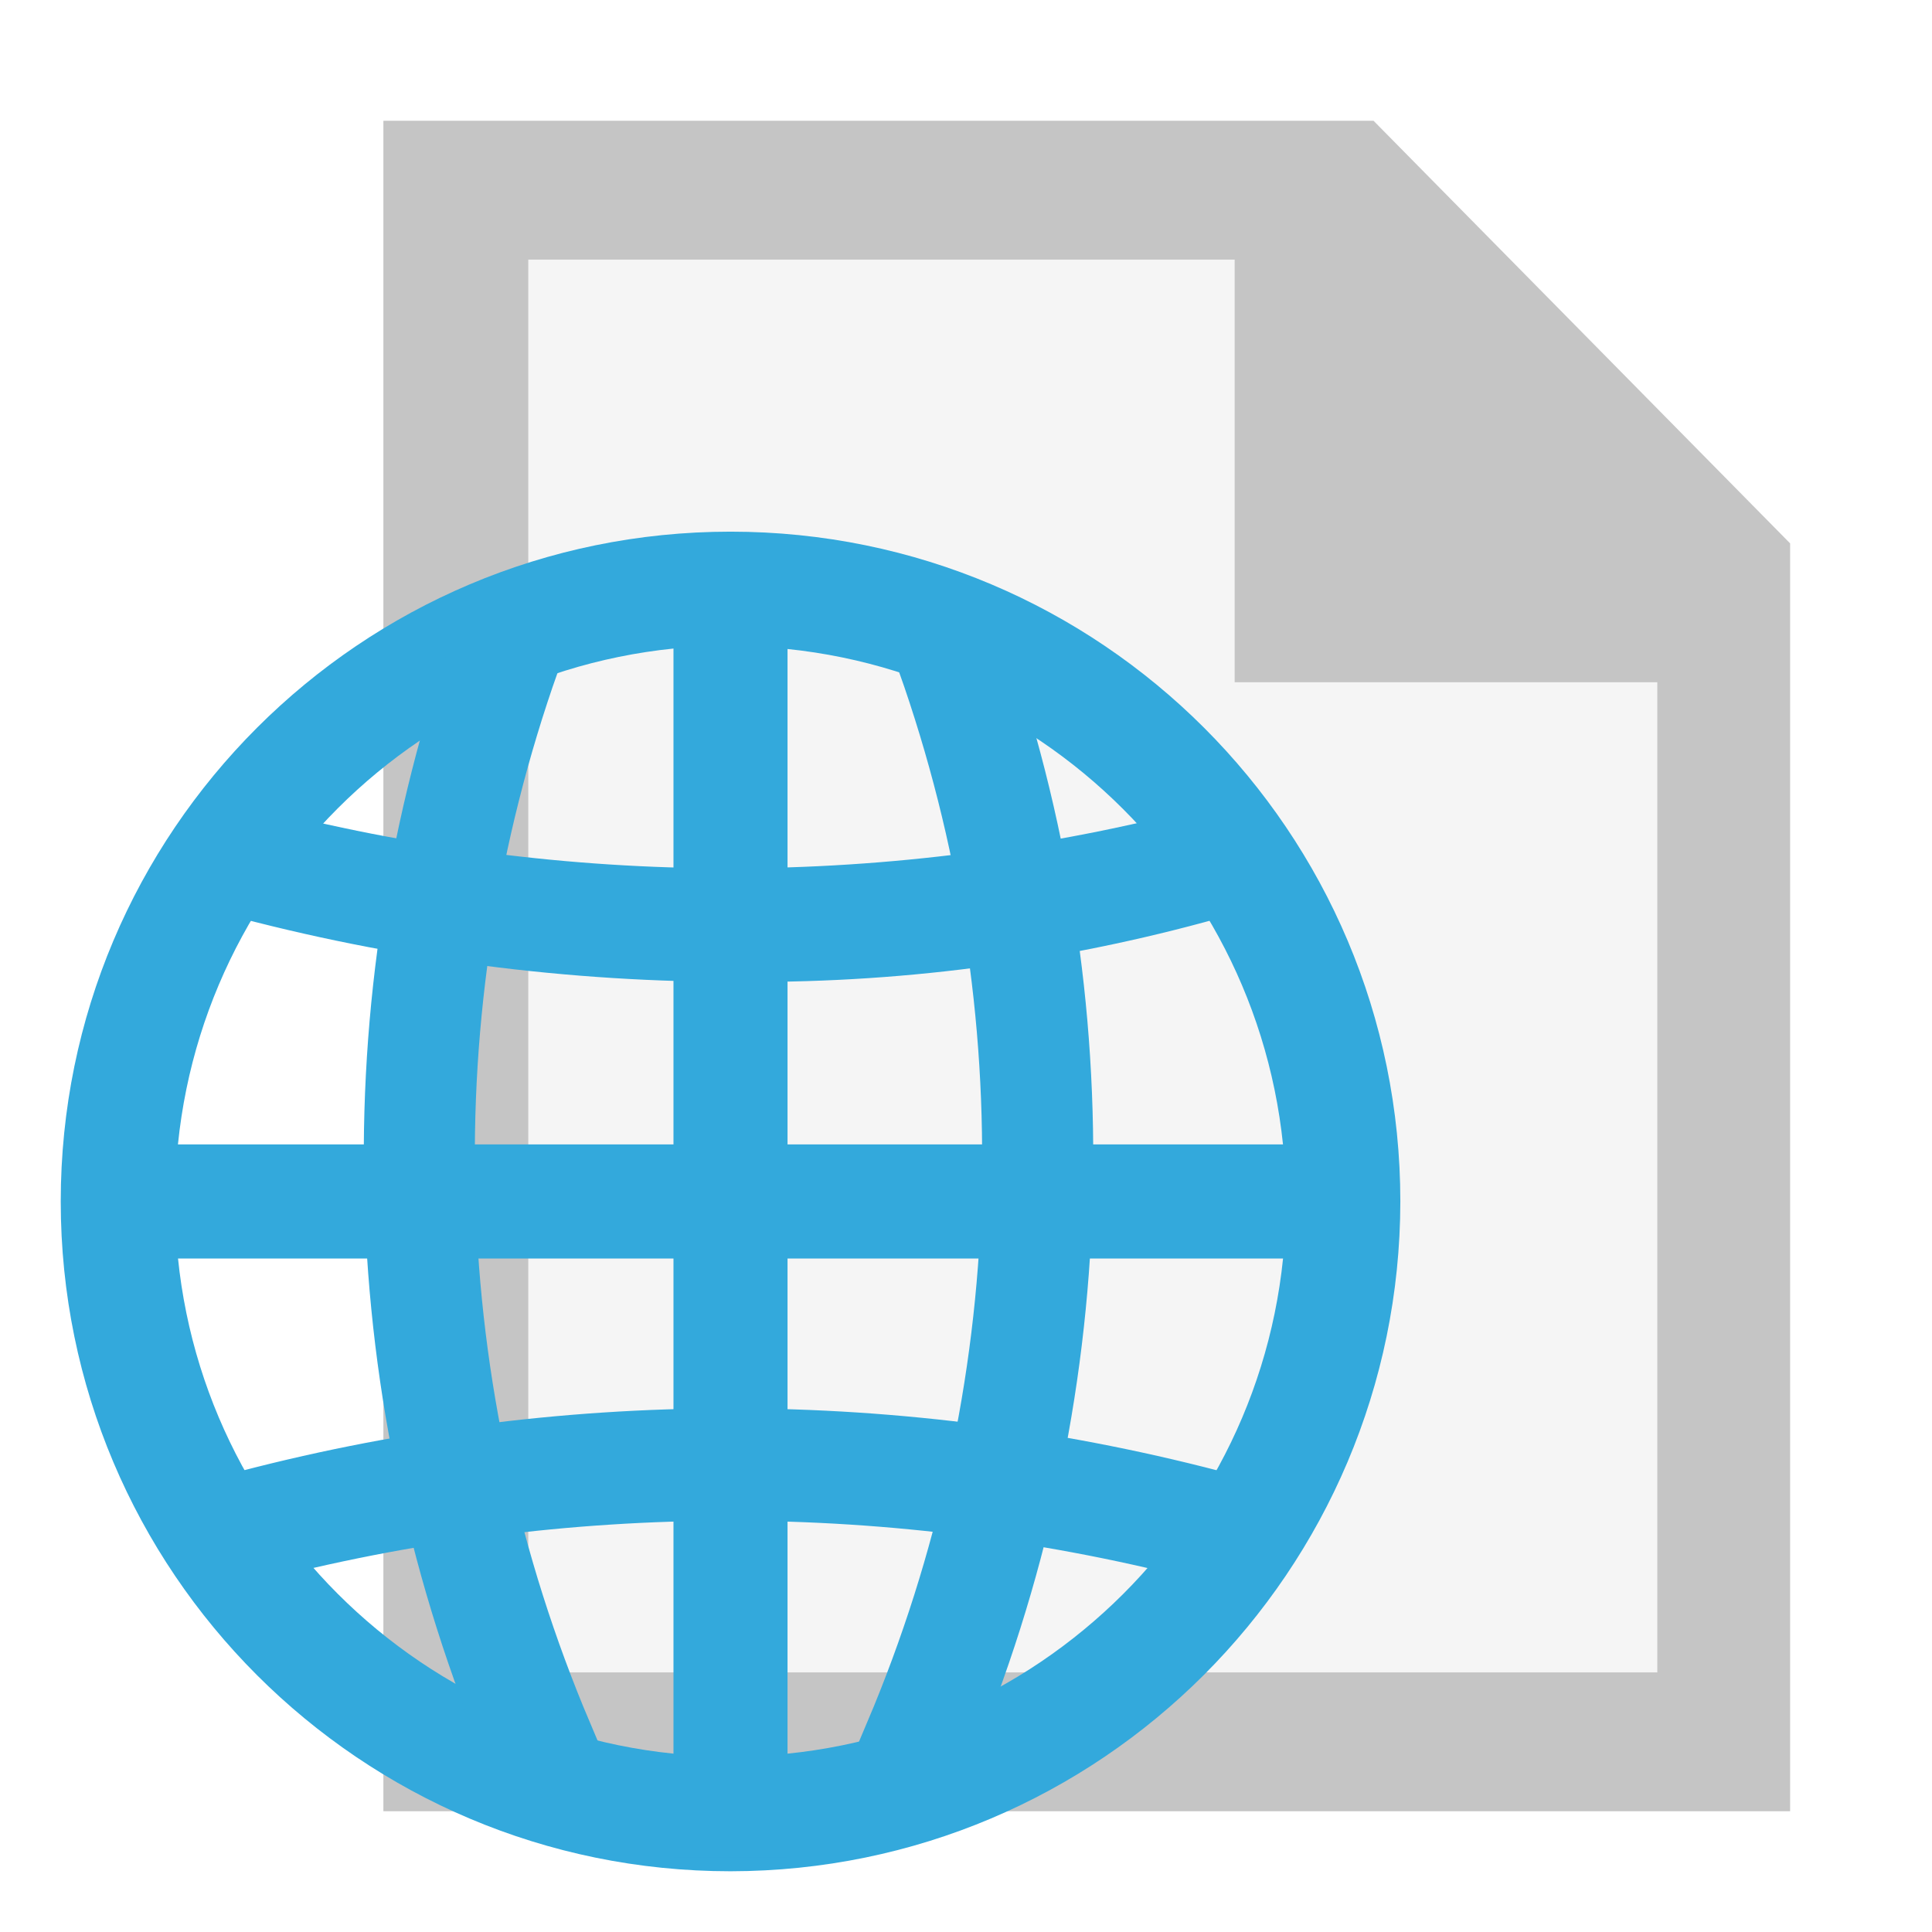
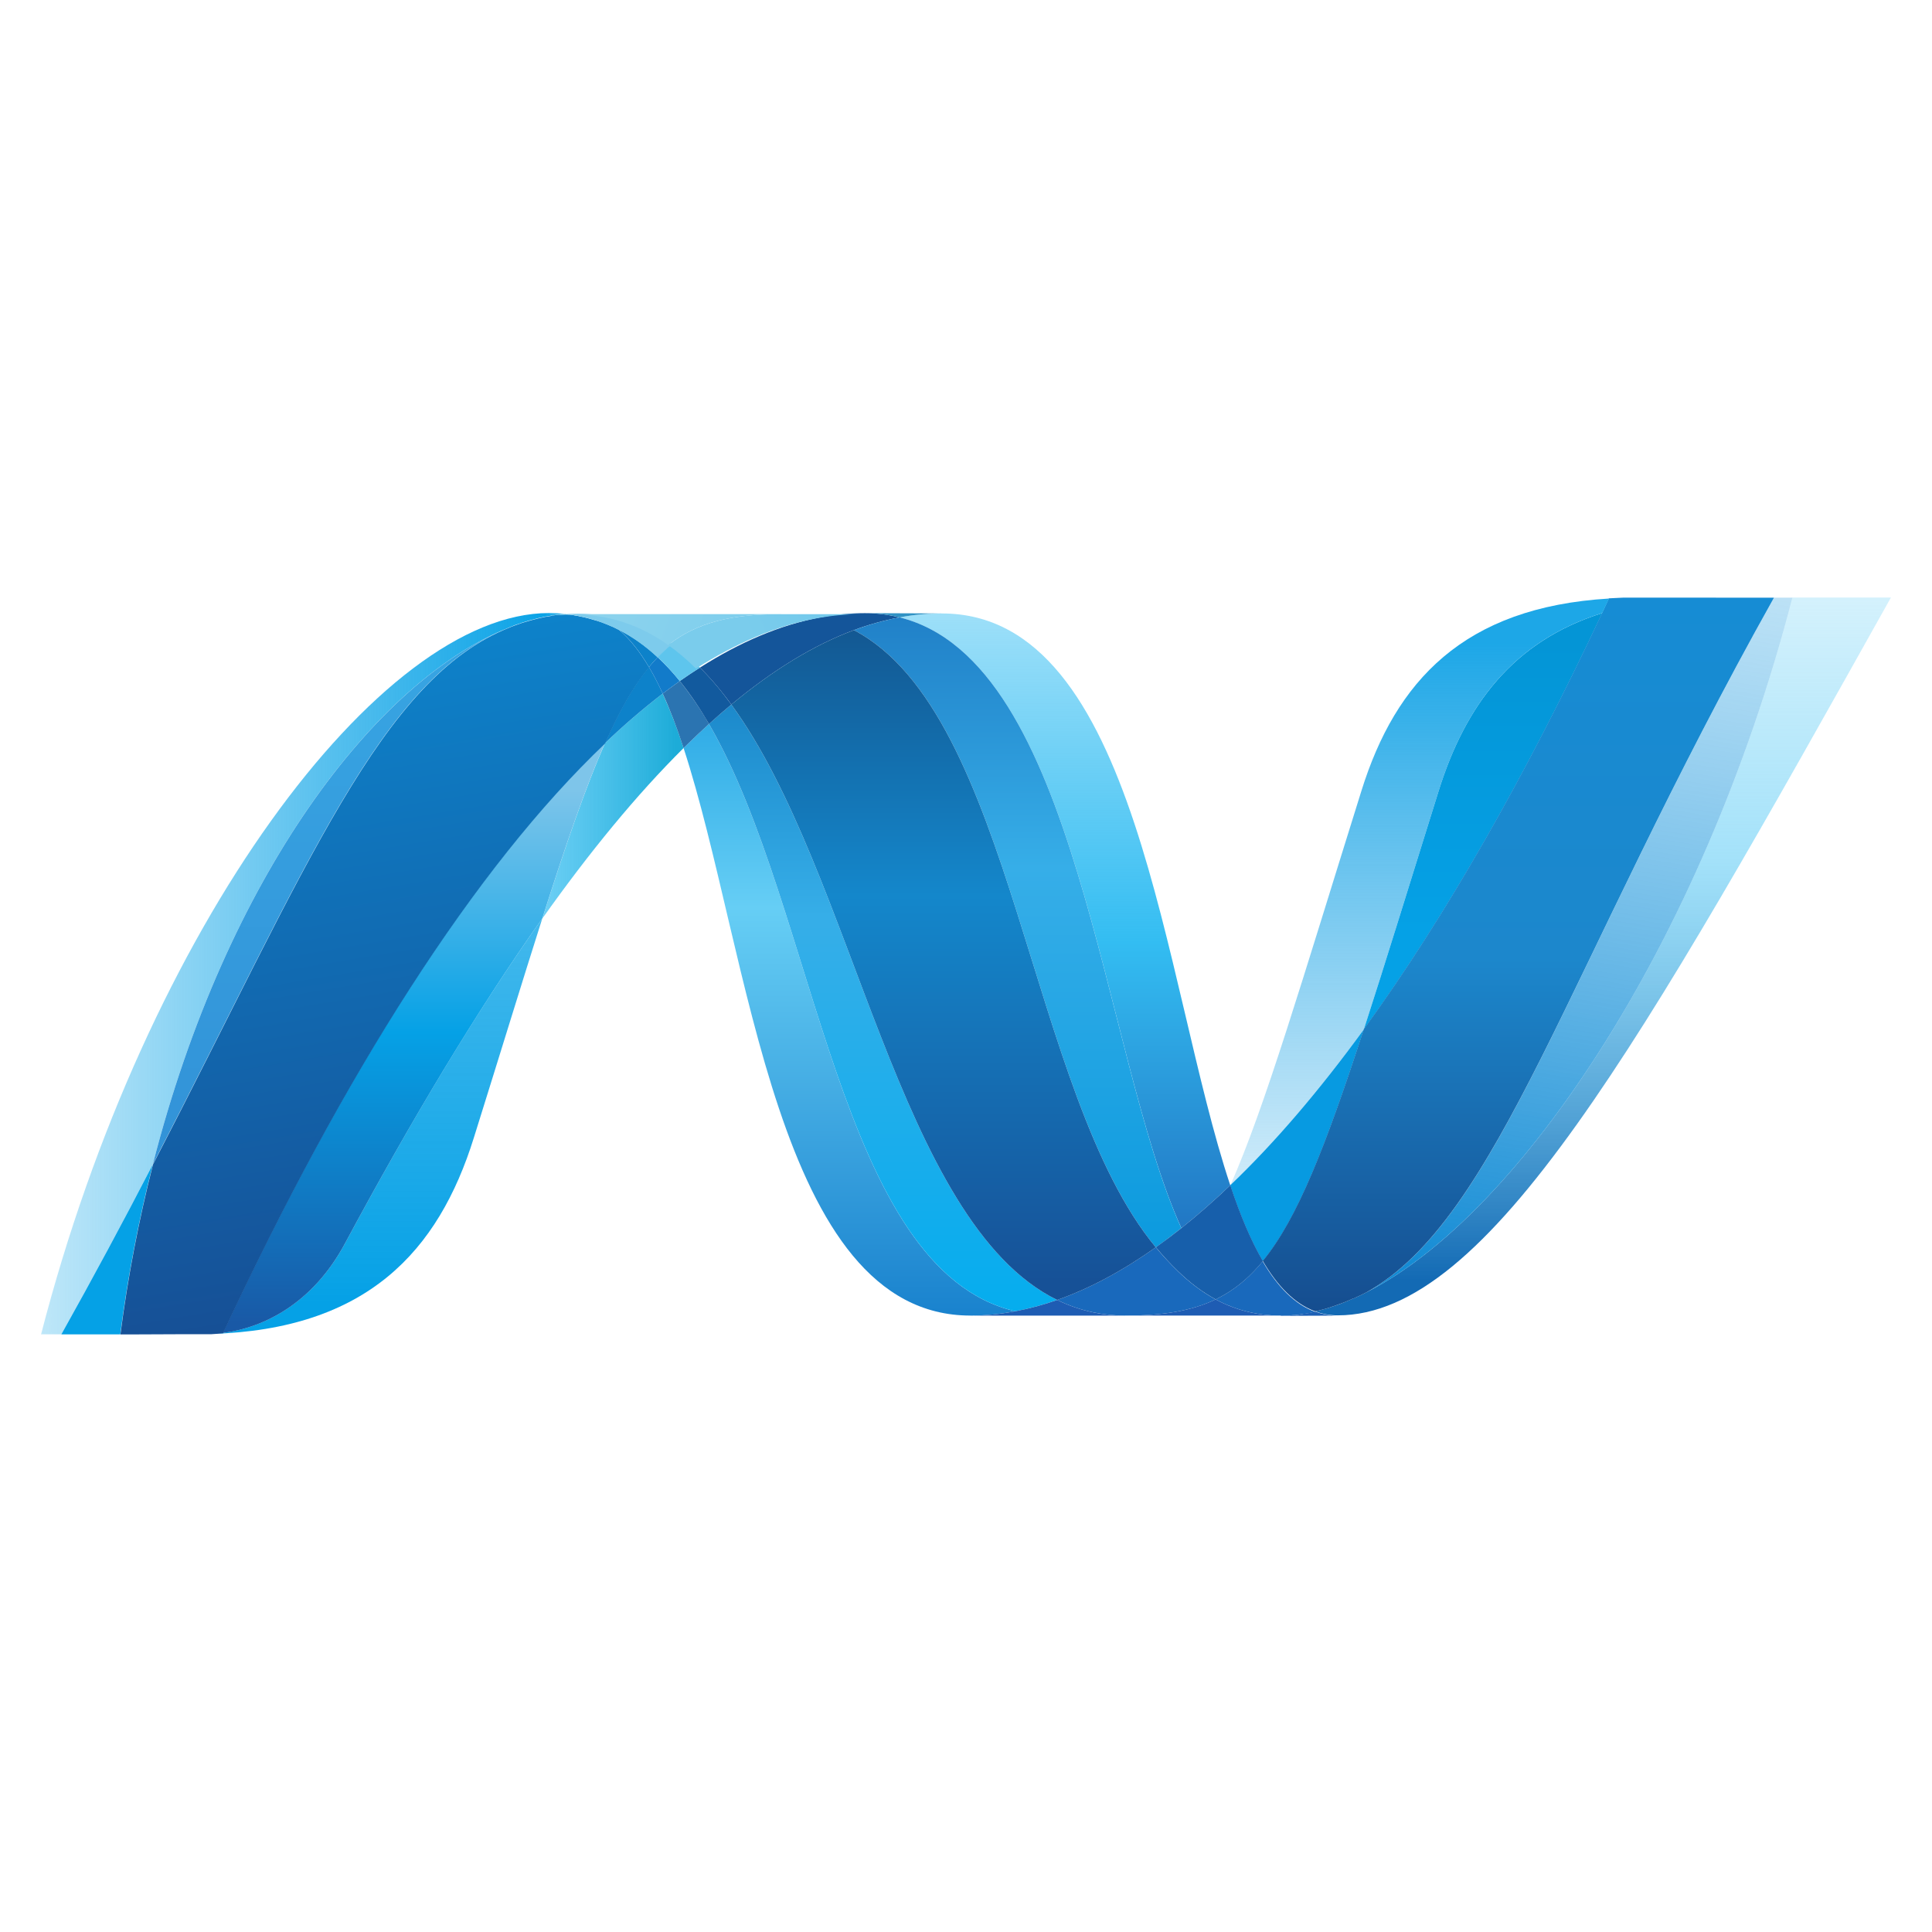
- <svg xmlns="http://www.w3.org/2000/svg" width="800px" height="800px" viewBox="0 0 32 32">
-   <polygon points="22.75 2 6.35 2 6.35 30 29.65 30 29.65 9 22.75 2" style="fill:#c5c5c5" />
-   <polygon points="27.35 27.7 8.75 27.7 8.75 4.3 20.45 4.3 20.45 11.3 27.45 11.3 27.45 27.7 27.35 27.7" style="fill:#f5f5f5" />
-   <path d="M12.1,30.994A11.094,11.094,0,1,1,23.194,19.9,11.106,11.106,0,0,1,12.1,30.994Zm0-20.3A9.2,9.2,0,1,0,21.3,19.9,9.216,9.216,0,0,0,12.1,10.7Z" style="fill:#33a9dc" />
-   <rect x="2.099" y="19.455" width="20.003" height="0.89" style="fill:#33a9dc;stroke:#33a9dc;stroke-miterlimit:10" />
-   <path d="M12.325,15.763a31.93,31.93,0,0,1-8.484-1.11l.242-.807a31.374,31.374,0,0,0,15.992,0l.239.807A28.076,28.076,0,0,1,12.325,15.763Z" style="fill:#33a9dc;stroke:#33a9dc;stroke-miterlimit:10" />
-   <path d="M4.1,25.724l-.239-.807a31.652,31.652,0,0,1,16.472,0l-.242.807A31.38,31.38,0,0,0,4.1,25.724Z" style="fill:#33a9dc;stroke:#33a9dc;stroke-miterlimit:10" />
-   <path d="M8.536,29.055A25.438,25.438,0,0,1,8,10.608l.776.331a24.558,24.558,0,0,0,.533,17.783Z" style="fill:#33a9dc;stroke:#33a9dc;stroke-miterlimit:10" />
-   <path d="M15.6,29.055l-.776-.333a24.559,24.559,0,0,0,.531-17.783l.776-.331A25.443,25.443,0,0,1,15.6,29.055Z" style="fill:#33a9dc;stroke:#33a9dc;stroke-miterlimit:10" />
-   <rect x="11.655" y="9.898" width="0.889" height="20.371" style="fill:#33a9dc;stroke:#33a9dc;stroke-miterlimit:10" />
+ <svg xmlns="http://www.w3.org/2000/svg" viewBox="0 0 128 128">
+   <linearGradient id="dot-net-original-a" gradientUnits="userSpaceOnUse" x1="61.631" y1="563.347" x2="62.022" y2="563.347" gradientTransform="matrix(0 149.735 149.735 0 -84296.266 -9188.014)">
+     <stop offset="0" stop-color="#0994DC" />
+     <stop offset=".35" stop-color="#66CEF5" />
+     <stop offset=".35" stop-color="#66CEF5" />
+     <stop offset=".846" stop-color="#127BCA" />
+     <stop offset=".846" stop-color="#127BCA" />
+     <stop offset="1" stop-color="#127BCA" />
+   </linearGradient>
+   <path fill="url(#dot-net-original-a)" d="M45.288 49.559c4.417 13.507 6.09 37.601 19.006 37.601.982 0 1.977-.096 2.974-.286-11.74-2.737-13.132-26.569-20.297-38.912a61.601 61.601 0 00-1.683 1.597" />
+   <linearGradient id="dot-net-original-b" gradientUnits="userSpaceOnUse" x1="61.705" y1="563.34" x2="62.095" y2="563.34" gradientTransform="matrix(0 153.551 153.551 0 -86442.719 -9435.969)">
+     <stop offset="0" stop-color="#0E76BC" />
+     <stop offset=".36" stop-color="#36AEE8" />
+     <stop offset=".36" stop-color="#36AEE8" />
+     <stop offset=".846" stop-color="#00ADEF" />
+     <stop offset=".846" stop-color="#00ADEF" />
+     <stop offset="1" stop-color="#00ADEF" />
+   </linearGradient>
+   <path fill="url(#dot-net-original-b)" d="M46.971 47.962c7.165 12.342 8.557 36.174 20.297 38.912a18.621 18.621 0 002.773-.749C59.502 80.961 56.59 57.819 48.453 46.678c-.492.41-.987.839-1.482 1.284" />
+   <path fill="#14559A" d="M57.294 40.623c-.98 0-1.977.096-2.977.286-2.612.493-5.268 1.618-7.944 3.321.73.722 1.427 1.547 2.081 2.448 2.723-2.259 5.427-3.928 8.12-4.932a18.177 18.177 0 013.029-.842 9.393 9.393 0 00-2.309-.281" />
+   <linearGradient id="dot-net-original-c" gradientUnits="userSpaceOnUse" x1="67.486" y1="564.985" x2="67.876" y2="564.985" gradientTransform="matrix(0 -122.178 -122.178 0 69099.289 8331.043)">
+     <stop offset="0" stop-color="#1C63B7" />
+     <stop offset=".5" stop-color="#33BDF2" />
+     <stop offset="1" stop-color="#33BDF2" stop-opacity=".42" />
+   </linearGradient>
+   <path fill="url(#dot-net-original-c)" d="M78.268 81.366a47.16 47.16 0 003.24-2.84c-4.488-13.443-6.095-37.883-19.101-37.883-.93 0-1.868.087-2.804.26C71.45 43.85 72.968 69.625 78.268 81.366" />
+   <path fill="#3092C4" d="M59.604 40.904a9.355 9.355 0 00-2.311-.282l5.114.019c-.929 0-1.867.086-2.803.263" />
+   <path fill="#1969BC" d="M78.04 84.221a19.441 19.441 0 01-1.466-1.584c-2.188 1.549-4.368 2.724-6.533 3.489.771.376 1.578.656 2.436.829.664.136 1.353.206 2.075.206 2.431 0 4.353-.288 5.987-1.072-.9-.488-1.726-1.118-2.499-1.868" />
+   <linearGradient id="dot-net-original-d" gradientUnits="userSpaceOnUse" x1="61.852" y1="563.281" x2="62.243" y2="563.281" gradientTransform="matrix(0 159.425 159.425 0 -89733.742 -9828.116)">
+     <stop offset="0" stop-color="#166AB8" />
+     <stop offset=".4" stop-color="#36AEE8" />
+     <stop offset=".4" stop-color="#36AEE8" />
+     <stop offset=".846" stop-color="#0798DD" />
+     <stop offset=".846" stop-color="#0798DD" />
+     <stop offset="1" stop-color="#0798DD" />
+   </linearGradient>
+   <path fill="url(#dot-net-original-d)" d="M56.573 41.748c10.611 5.55 11.534 30.684 20.001 40.889.568-.4 1.13-.824 1.691-1.271-5.3-11.741-6.815-37.519-18.66-40.463-1.011.189-2.02.469-3.032.845" />
+   <linearGradient id="dot-net-original-e" gradientUnits="userSpaceOnUse" x1="61.975" y1="563.367" x2="62.366" y2="563.367" gradientTransform="matrix(0 169.528 169.528 0 -95443.742 -10473.372)">
+     <stop offset="0" stop-color="#124379" />
+     <stop offset=".39" stop-color="#1487CB" />
+     <stop offset=".39" stop-color="#1487CB" />
+     <stop offset=".78" stop-color="#165197" />
+     <stop offset=".78" stop-color="#165197" />
+     <stop offset="1" stop-color="#165197" />
+   </linearGradient>
+   <path fill="url(#dot-net-original-e)" d="M48.453 46.678c8.137 11.141 11.049 34.284 21.588 39.448 2.166-.765 4.346-1.939 6.533-3.489-8.467-10.205-9.39-35.338-20.001-40.889-2.693 1.002-5.397 2.671-8.12 4.93" />
+   <linearGradient id="dot-net-original-f" gradientUnits="userSpaceOnUse" x1="1006.454" y1="-1412.08" x2="1008.771" y2="-1412.08" gradientTransform="matrix(4.038 0 0 -4.038 -4028.633 -5649.283)">
+     <stop offset="0" stop-color="#33BDF2" stop-opacity=".698" />
+     <stop offset="1" stop-color="#1DACD8" />
+   </linearGradient>
+   <path fill="url(#dot-net-original-f)" d="M40.083 49.234c-1.275 2.883-2.578 6.674-4.152 11.621 3.131-4.413 6.253-8.214 9.357-11.295a33.873 33.873 0 00-1.382-3.606 46.113 46.113 0 00-3.823 3.28" />
+   <path fill="#2B74B1" d="M45.037 45.121c-.374.268-.751.542-1.13.832.495 1.08.953 2.292 1.38 3.607a66.502 66.502 0 011.684-1.597 22.346 22.346 0 00-1.934-2.842" />
+   <path fill="#125A9E" d="M46.373 44.229c-.445.282-.888.58-1.337.891.695.855 1.333 1.81 1.936 2.844.495-.448.989-.879 1.482-1.287-.654-.9-1.35-1.726-2.081-2.448" />
+   <linearGradient id="dot-net-original-g" gradientUnits="userSpaceOnUse" x1="67.564" y1="565.48" x2="67.954" y2="565.48" gradientTransform="matrix(0 -119.018 -119.018 0 67408.578 8125.832)">
+     <stop offset="0" stop-color="#136AB4" />
+     <stop offset=".6" stop-color="#59CAF5" stop-opacity=".549" />
+     <stop offset="1" stop-color="#59CAF5" stop-opacity=".235" />
+   </linearGradient>
+   <path fill="url(#dot-net-original-g)" d="M118.751 39.594c-6.001 23.144-18.536 41.734-29.044 46.42h-.021l-.567.243-.069.027-.161.062-.072.03-.263.093-.108.038-.131.043-.126.044-.112.038-.224.068-.096.025-.151.041-.103.028-.165.043-.201.044c.475.175.97.264 1.503.264 9.965 0 20.013-17.858 36.638-47.556h-6.528l.001.005z" />
+   <linearGradient id="dot-net-original-h" gradientUnits="userSpaceOnUse" x1="998.231" y1="-1414.829" x2="1006.826" y2="-1414.829" gradientTransform="matrix(4.038 0 0 -4.038 -4028.633 -5649.283)">
+     <stop offset="0" stop-color="#05A1E6" stop-opacity=".247" />
+     <stop offset="1" stop-color="#05A1E6" />
+   </linearGradient>
+   <path fill="url(#dot-net-original-h)" d="M33.766 41.563l.019-.016.023-.015h.013l.161-.062.032-.016.042-.017.173-.062h.009l.383-.134.057-.015.164-.049.075-.024.165-.049.063-.017.548-.142.075-.017.16-.031.078-.024.161-.03h.038l.333-.062h.066l.154-.027.087-.015.147-.022.081-.016.358-.032a11.467 11.467 0 00-1.061-.054c-11.223 0-26.685 20.822-33.649 47.788h1.343a390.312 390.312 0 006.062-11.266c4.879-19.1 14.814-32.126 23.64-35.577" />
+   <path fill="#0D82CA" d="M40.083 49.234a46.488 46.488 0 013.823-3.281 17.961 17.961 0 00-.911-1.761c-1.026 1.246-1.964 2.89-2.912 5.042" />
+   <path fill="#0D82CA" d="M41.005 41.72c.733.614 1.39 1.46 1.99 2.473.189-.232.381-.447.58-.649a11.263 11.263 0 00-2.712-1.897l.12.057.022.016" />
+   <linearGradient id="dot-net-original-i" gradientUnits="userSpaceOnUse" x1="67.491" y1="564.359" x2="67.881" y2="564.359" gradientTransform="matrix(0 -121.865 -121.865 0 68797.742 8310.488)">
+     <stop offset="0" stop-color="#318ED5" />
+     <stop offset="1" stop-color="#38A7E4" />
+   </linearGradient>
+   <path fill="url(#dot-net-original-i)" d="M10.127 77.138c10.233-19.719 15.081-32.199 23.64-35.577-8.825 3.454-18.762 16.479-23.64 35.577" />
+   <path fill="#127BCA" d="M43.574 43.544c-.199.204-.389.417-.58.649.322.538.621 1.124.913 1.76.378-.29.756-.563 1.129-.832a15.351 15.351 0 00-1.462-1.577" />
+   <linearGradient id="dot-net-original-j" gradientUnits="userSpaceOnUse" x1="67.593" y1="564.41" x2="67.984" y2="564.41" gradientTransform="matrix(0 -118.46 -118.46 0 66884.703 8093.017)">
+     <stop offset="0" stop-color="#05A1E6" />
+     <stop offset="1" stop-color="#05A1E6" stop-opacity=".549" />
+   </linearGradient>
+   <path fill="url(#dot-net-original-j)" d="M14.773 88.315l-.186.022h-.035l-.158.016h-.026l-.376.025h-.039c10.356-.29 15.091-5.475 17.44-12.997 1.785-5.701 3.252-10.505 4.537-14.535-4.338 6.106-8.696 13.384-13.077 21.539-2.112 3.93-5.325 5.572-8.08 5.922" />
+   <linearGradient id="dot-net-original-k" gradientUnits="userSpaceOnUse" x1="68.291" y1="564.525" x2="68.682" y2="564.525" gradientTransform="matrix(0 -100.1 -100.1 0 56536.551 6924.301)">
+     <stop offset="0" stop-color="#1959A6" />
+     <stop offset=".5" stop-color="#05A1E6" />
+     <stop offset=".5" stop-color="#05A1E6" />
+     <stop offset=".918" stop-color="#7EC5EA" />
+     <stop offset="1" stop-color="#7EC5EA" />
+   </linearGradient>
+   <path fill="url(#dot-net-original-k)" d="M14.773 88.311c2.755-.351 5.968-1.991 8.08-5.923 4.381-8.151 8.741-15.431 13.075-21.538 1.577-4.949 2.878-8.737 4.154-11.621-8.639 8.223-17.311 21.896-25.31 39.077" />
+   <path fill="#05A1E6" d="M10.127 77.139a388.004 388.004 0 01-6.063 11.266h3.904a95.502 95.502 0 012.158-11.264" />
+   <linearGradient id="dot-net-original-l" gradientUnits="userSpaceOnUse" x1="67.892" y1="563.82" x2="68.282" y2="563.82" gradientTransform="scale(-110.211 110.211) rotate(-80 -301.688 322.91)">
+     <stop offset="0" stop-color="#165096" />
+     <stop offset="1" stop-color="#0D82CA" />
+   </linearGradient>
+   <path fill="url(#dot-net-original-l)" d="M37.073 40.709l-.083.016-.146.021-.086.015-.154.027-.066.016-.333.058h-.038l-.162.032-.081.022-.157.031-.074.018-.549.142-.063.018-.166.049-.075.021-.163.049-.06.016-.381.134-.173.06-.072.03-.161.06-.054.026c-8.558 3.377-13.406 15.857-23.639 35.576A94.655 94.655 0 007.979 88.41h.547l3.755-.016h1.723l.375-.025h.024l.158-.016h.037l.186-.022c8-17.182 16.672-30.854 25.31-39.077.95-2.152 1.887-3.796 2.911-5.04-.6-1.013-1.256-1.861-1.988-2.476l-.021-.016-.122-.059-.121-.061-.117-.057-.139-.058-.108-.047-.227-.095-.097-.036-.169-.068-.091-.03-.235-.081h-.019l-.272-.077-.061-.019-.229-.064-.053-.015a7.851 7.851 0 00-.569-.125l-.059-.016-.247-.04-.049-.015-.292-.039h-.051l-.226-.025-.358.033" />
+   <linearGradient id="dot-net-original-m" gradientUnits="userSpaceOnUse" x1="70.847" y1="566.882" x2="71.237" y2="566.882" gradientTransform="matrix(0 -56.721 -56.721 0 32252.127 4080.282)">
+     <stop offset="0" stop-color="#05A1E6" />
+     <stop offset=".874" stop-color="#0495D6" />
+     <stop offset="1" stop-color="#0495D6" />
+   </linearGradient>
+   <path fill="url(#dot-net-original-m)" d="M95.311 52.407c-1.97 6.307-3.563 11.51-4.952 15.791 5.403-7.435 10.725-16.787 15.792-27.579-5.913 1.857-9.065 6.107-10.84 11.788" />
+   <linearGradient id="dot-net-original-n" gradientUnits="userSpaceOnUse" x1="61.634" y1="562.213" x2="62.024" y2="562.213" gradientTransform="scale(-132.813 132.813) rotate(80 365.248 244.034)">
+     <stop offset="0" stop-color="#38A7E4" stop-opacity=".329" />
+     <stop offset=".962" stop-color="#0E88D3" />
+     <stop offset=".962" stop-color="#0E88D3" />
+     <stop offset="1" stop-color="#0E88D3" />
+   </linearGradient>
+   <path fill="url(#dot-net-original-n)" d="M90.53 85.621c-.275.14-.552.273-.823.394 10.508-4.687 23.044-23.277 29.044-46.421h-1.216c-13.788 24.631-18.222 41.12-27.005 46.027" />
+   <path fill="#079AE1" d="M83.668 83.552c2.287-2.791 4.148-7.535 6.691-15.354-2.933 4.029-5.885 7.492-8.84 10.316l-.015.025c.645 1.931 1.352 3.636 2.158 5.012" />
+   <path fill="#1969BC" d="M83.668 83.552c-.778.95-1.603 1.673-2.519 2.209-.2.117-.404.227-.61.327a8.839 8.839 0 003.206 1.011l.524.046h.031l.252.016h.855l.097-.016.189-.016h.092l.205-.022h.017l.063-.015.219-.034h.064l.246-.041h.04l.491-.104c-1.357-.496-2.492-1.667-3.469-3.334" />
+   <path fill="#1E5CB3" d="M64.295 87.161c.982 0 1.976-.096 2.973-.288a18.309 18.309 0 002.773-.747c.771.376 1.579.656 2.435.831.664.135 1.354.205 2.077.205H64.295zM74.553 87.161c2.429 0 4.353-.288 5.986-1.073a8.84 8.84 0 003.206 1.012l.524.045h.031l.252.016h.302-10.301z" />
+   <path fill="#1D60B5" d="M84.854 87.161h.561l.097-.016.191-.016h.092l.204-.022h.017l.062-.016.219-.033.067-.015.247-.04h.039l.491-.104c.475.175.97.264 1.503.264l-3.788.016-.002-.018z" />
+   <path fill="#175FAB" d="M81.511 78.54v-.016a47.16 47.16 0 01-3.24 2.84 36.81 36.81 0 01-1.693 1.271c.476.568.959 1.1 1.468 1.585.772.749 1.597 1.38 2.498 1.867.205-.101.41-.211.609-.327.918-.536 1.741-1.26 2.52-2.209-.806-1.376-1.513-3.082-2.157-5.012" />
+   <linearGradient id="dot-net-original-o" gradientUnits="userSpaceOnUse" x1="61.149" y1="562.654" x2="61.539" y2="562.654" gradientTransform="matrix(0 123.742 123.742 0 -69523.625 -7527.189)">
+     <stop offset="0" stop-color="#168CD4" />
+     <stop offset=".5" stop-color="#1C87CC" />
+     <stop offset="1" stop-color="#154B8D" />
+   </linearGradient>
+   <path fill="url(#dot-net-original-o)" d="M113.685 39.594h-6.121l-.97.047-.451.966c-5.068 10.793-10.388 20.145-15.791 27.58-2.54 7.818-4.404 12.563-6.69 15.353.977 1.668 2.114 2.84 3.466 3.337l.106-.023h.022l.075-.016.17-.042.101-.029.151-.039.094-.027.226-.068.112-.038.126-.046.13-.041.106-.04.264-.093.073-.027.162-.063.068-.025.568-.243h.02c.271-.119.547-.254.821-.394 8.785-4.908 13.22-21.396 27.008-46.026h-3.851l.005-.003z" />
+   <path fill="#7DCBEC" d="M37.433 40.677l.063.016.16.017h.054l.292.038.049.016.246.041.062.015.567.126.052.016.228.064.063.019.271.077.021.016.237.081.09.029.17.069.096.034.226.094.11.047.136.059.12.057.119.062c.979.48 1.879 1.121 2.713 1.898.308-.323.628-.613.962-.874-1.823-1.293-3.89-2.03-6.271-2.03-.276 0-.552.016-.832.037" />
+   <path fill="#5EC5ED" d="M43.574 43.544c.511.475 1 1.005 1.462 1.577.448-.311.892-.611 1.337-.891a14.13 14.13 0 00-1.839-1.56c-.333.26-.652.552-.96.874" />
+   <g transform="matrix(5.048 0 0 -5.048 -9064.26 2270.61)">
+     <linearGradient id="dot-net-original-p" gradientUnits="userSpaceOnUse" x1="1806.96" y1="336.158" x2="1807.35" y2="336.158" gradientTransform="scale(30.857 -30.857) rotate(22.527 1812.675 -4228.953)">
+       <stop offset="0" stop-color="#97D6EE" />
+       <stop offset=".703" stop-color="#55C1EA" />
+       <stop offset="1" stop-color="#55C1EA" />
+     </linearGradient>
+     <path fill="url(#dot-net-original-p)" d="M1802.977 441.733l.165.007c.472 0 .881-.146 1.242-.402.381.301.842.406 1.482.406h-3.099l.21-.011" />
+   </g>
+   <g transform="matrix(5.048 0 0 -5.048 -9064.26 2270.61)">
+     <linearGradient id="dot-net-original-q" gradientUnits="userSpaceOnUse" x1="1808.848" y1="335.171" x2="1809.238" y2="335.171" gradientTransform="scale(24.717 -24.717) rotate(-24.385 124.122 4175.416)">
+       <stop offset="0" stop-color="#7ACCEC" />
+       <stop offset="1" stop-color="#3FB7ED" />
+     </linearGradient>
+     <path fill="url(#dot-net-original-q)" d="M1805.866 441.744c-.64 0-1.1-.105-1.482-.406.126-.089.248-.193.364-.309.531.337 1.056.561 1.574.658.198.037.395.056.589.056h-1.045v.001z" />
+   </g>
+   <linearGradient id="dot-net-original-r" gradientUnits="userSpaceOnUse" x1="61.049" y1="562.706" x2="61.439" y2="562.706" gradientTransform="matrix(0 121.032 121.032 0 -68011.711 -7346.748)">
+     <stop offset="0" stop-color="#1DA7E7" />
+     <stop offset="1" stop-color="#37ABE7" stop-opacity="0" />
+   </linearGradient>
+   <path fill="url(#dot-net-original-r)" d="M90.359 68.202c1.391-4.284 2.98-9.485 4.954-15.794 1.777-5.684 4.925-9.934 10.835-11.788l.456-.966c-9.636.577-14.14 5.479-16.405 12.738-3.964 12.673-6.365 20.888-8.677 26.123 2.952-2.823 5.904-6.288 8.837-10.313" />
</svg>
